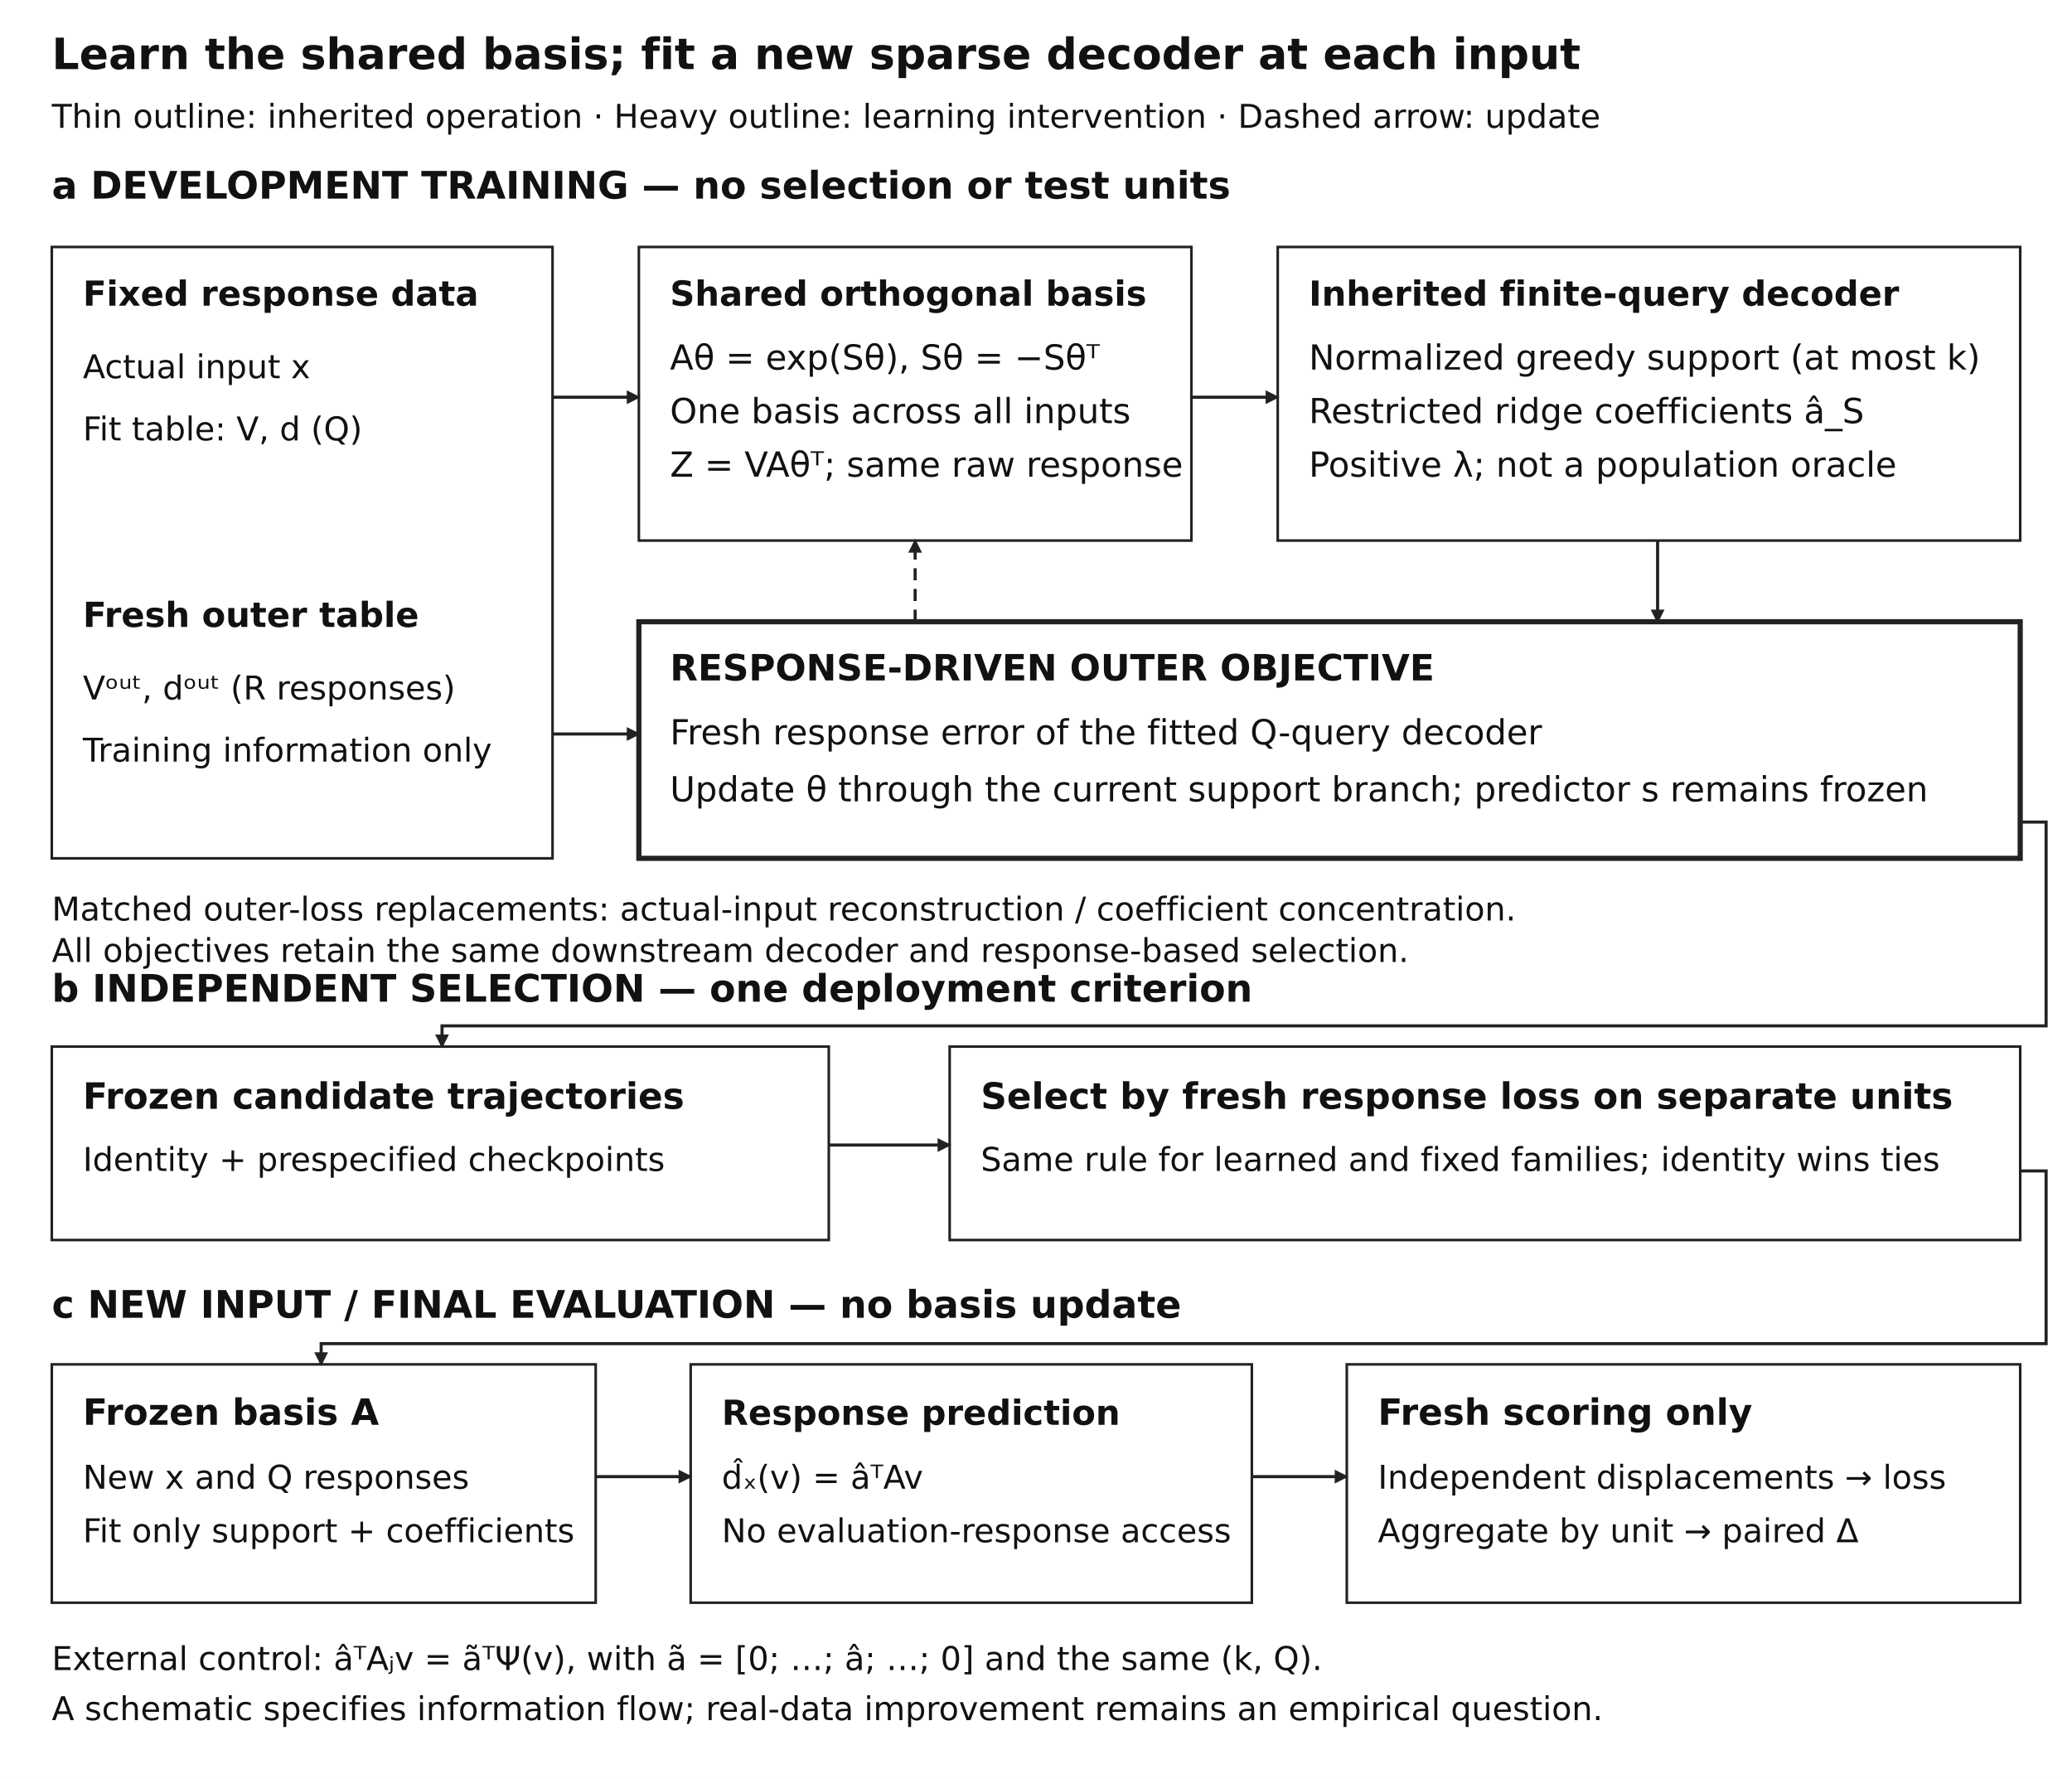
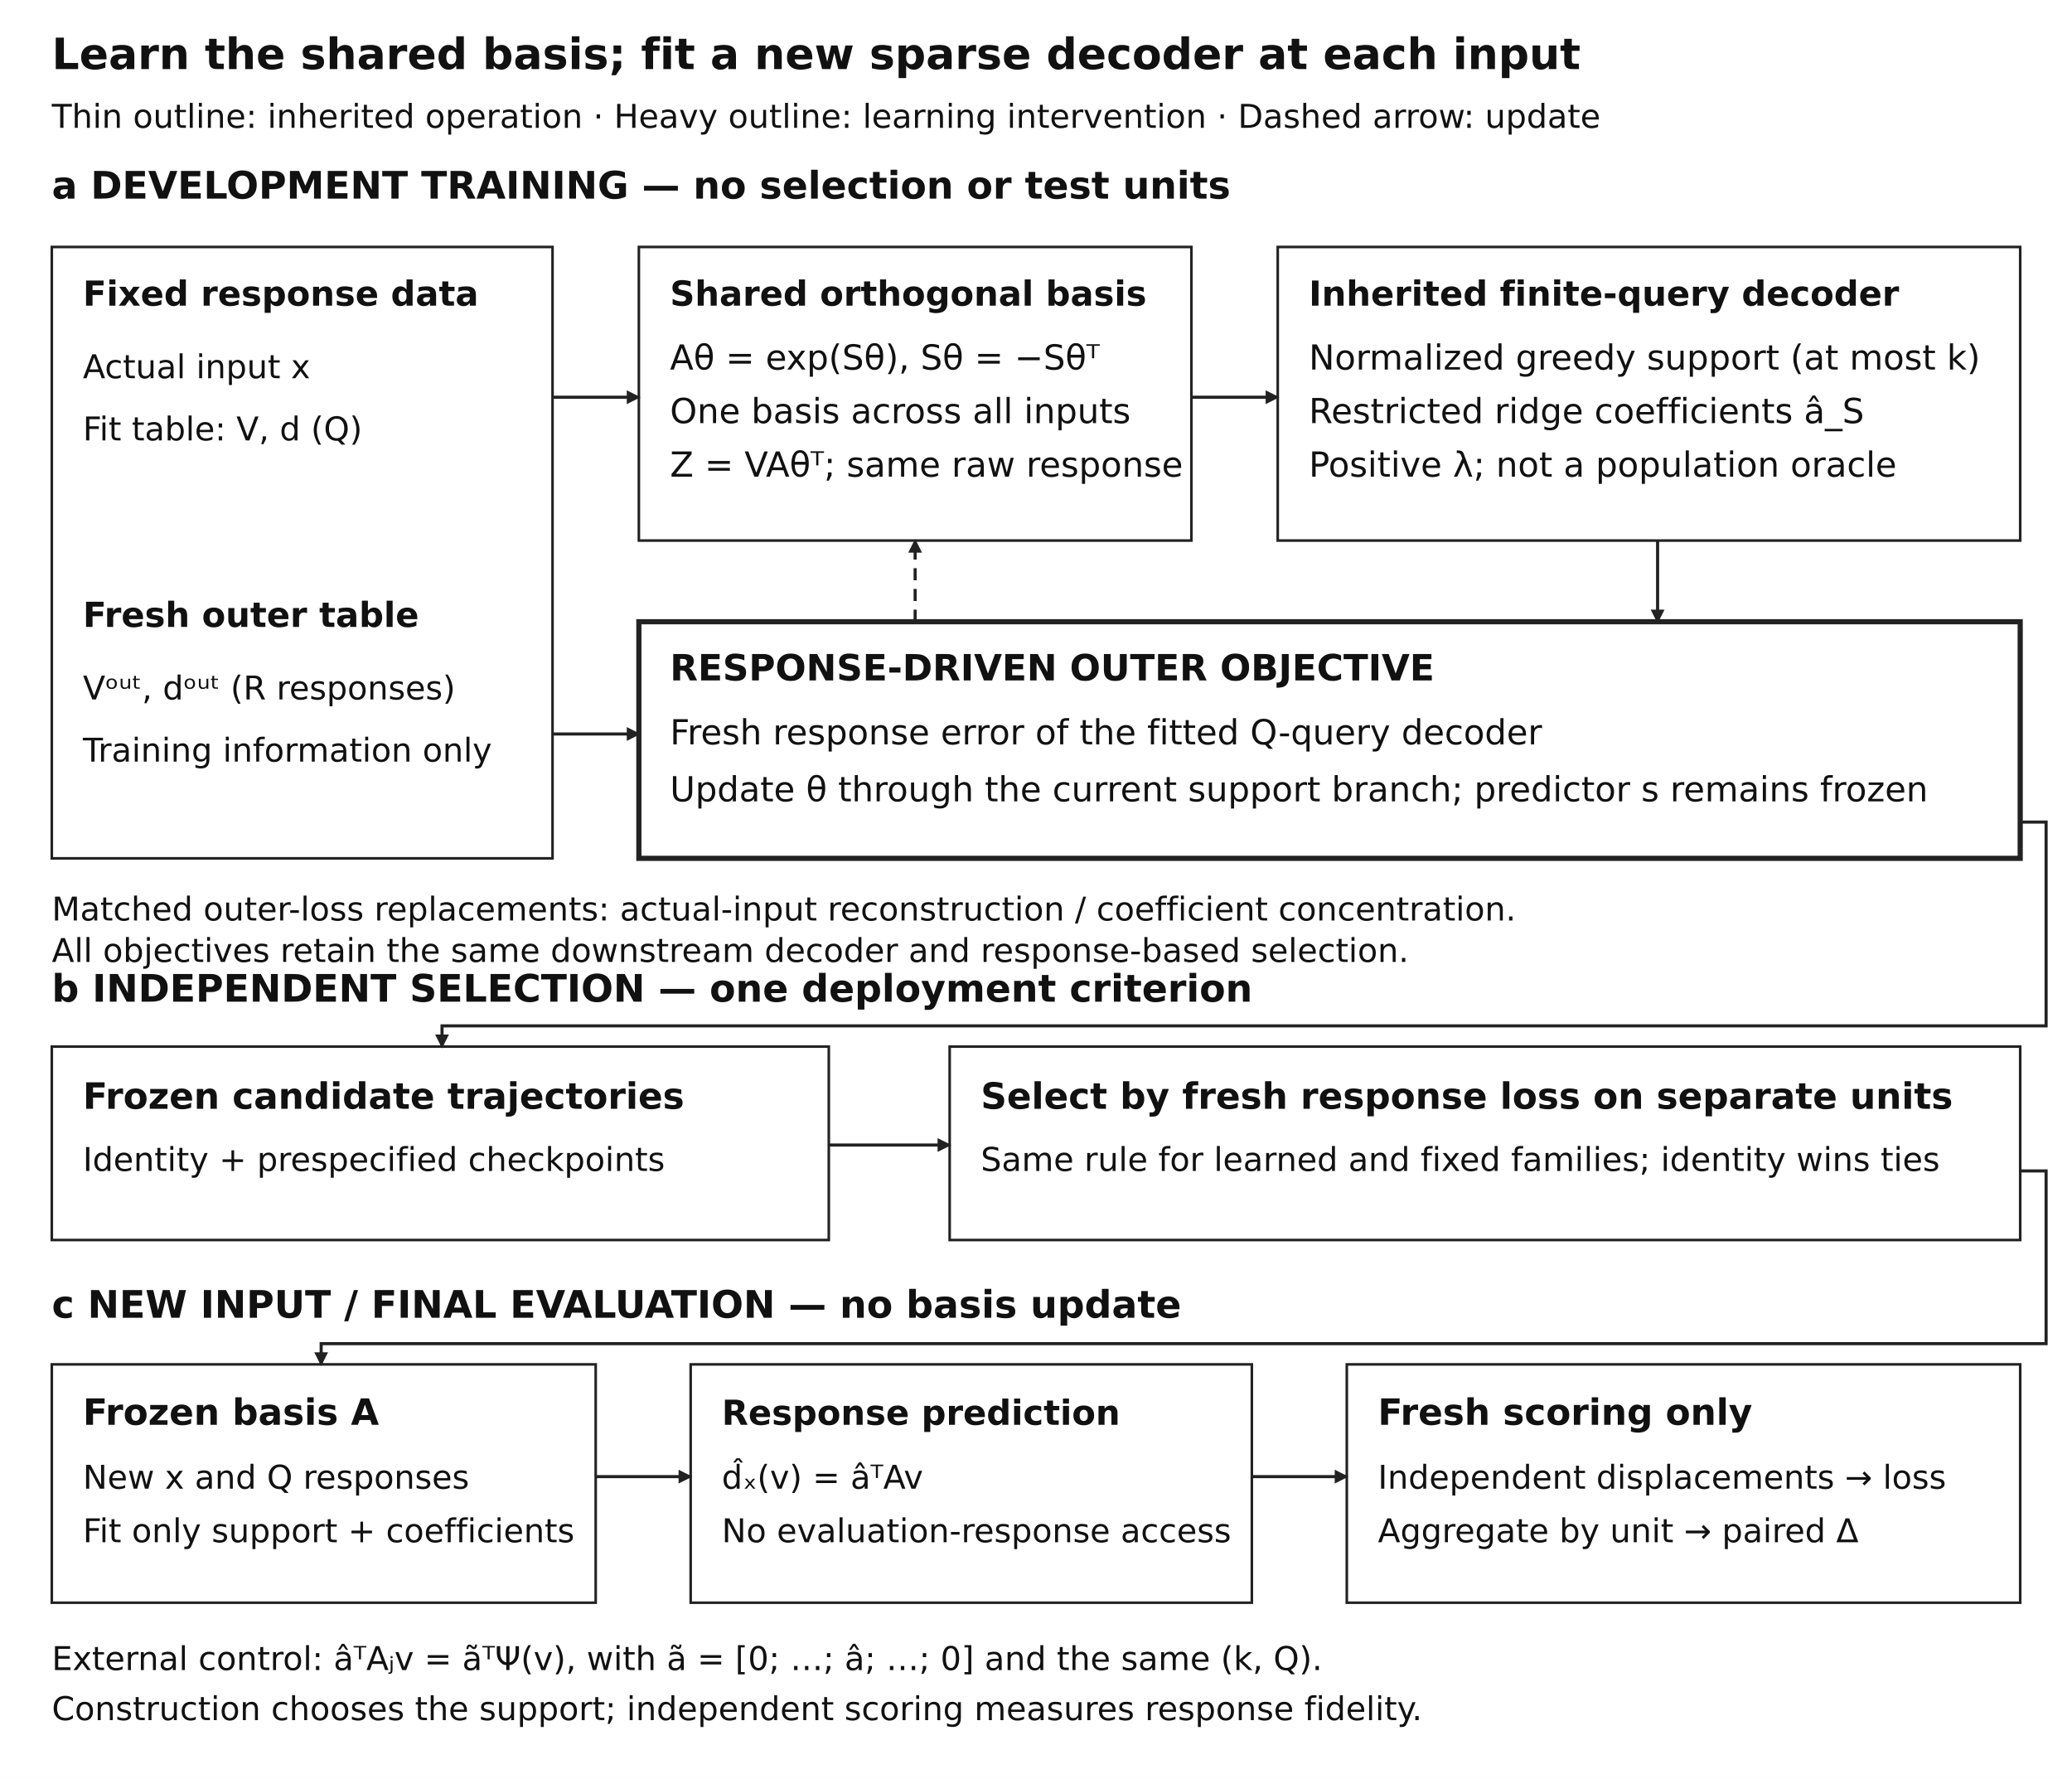
<svg xmlns="http://www.w3.org/2000/svg" viewBox="0 0 1200 1030" width="180mm" height="154.5mm" role="img">
  <defs>
    <marker id="arrow" markerWidth="8" markerHeight="8" refX="7" refY="4" orient="auto" markerUnits="userSpaceOnUse">
      <path d="M0,0 L8,4 L0,8 Z" fill="#222222" />
    </marker>
  </defs>
  <rect id="canvas" x="0" y="0" width="1200" height="1030" fill="#ffffff" stroke="#222222" stroke-width="0" />
  <text id="title" x="30" y="40" font-family="DejaVu Sans, sans-serif" font-size="25" font-weight="bold" fill="#111111">Learn the shared basis; fit a new sparse decoder at each input</text>
  <text id="legend" x="30" y="74" font-family="DejaVu Sans, sans-serif" font-size="19" font-weight="normal" fill="#111111">Thin outline: inherited operation   ·   Heavy outline: learning intervention   ·   Dashed arrow: update</text>
  <text id="train-title" x="30" y="115" font-family="DejaVu Sans, sans-serif" font-size="22" font-weight="bold" fill="#111111">a  DEVELOPMENT TRAINING — no selection or test units</text>
  <rect id="train-data" x="30" y="143" width="290" height="354" fill="#ffffff" stroke="#222222" stroke-width="1.5" />
  <text id="train-data-title" x="48" y="177" font-family="DejaVu Sans, sans-serif" font-size="20" font-weight="bold" fill="#111111">Fixed response data</text>
  <text id="train-data-0" x="48" y="219" font-family="DejaVu Sans, sans-serif" font-size="19" font-weight="normal" fill="#111111">Actual input x</text>
  <text id="train-data-1" x="48" y="255" font-family="DejaVu Sans, sans-serif" font-size="19" font-weight="normal" fill="#111111">Fit table: V, d  (Q)</text>
  <text id="outer-data-title" x="48" y="363" font-family="DejaVu Sans, sans-serif" font-size="20" font-weight="bold" fill="#111111">Fresh outer table</text>
  <text id="outer-data-0" x="48" y="405" font-family="DejaVu Sans, sans-serif" font-size="19" font-weight="normal" fill="#111111">Vᵒᵘᵗ, dᵒᵘᵗ  (R responses)</text>
  <text id="outer-data-1" x="48" y="441" font-family="DejaVu Sans, sans-serif" font-size="19" font-weight="normal" fill="#111111">Training information only</text>
  <rect id="basis" x="370" y="143" width="320" height="170" fill="#ffffff" stroke="#222222" stroke-width="1.5" />
  <text id="basis-title" x="388" y="177" font-family="DejaVu Sans, sans-serif" font-size="20" font-weight="bold" fill="#111111">Shared orthogonal basis</text>
  <text id="basis-0" x="388" y="214" font-family="DejaVu Sans, sans-serif" font-size="20" font-weight="normal" fill="#111111">Aθ = exp(Sθ),  Sθ = −Sθᵀ</text>
  <text id="basis-1" x="388" y="245" font-family="DejaVu Sans, sans-serif" font-size="20" font-weight="normal" fill="#111111">One basis across all inputs</text>
  <text id="basis-2" x="388" y="276" font-family="DejaVu Sans, sans-serif" font-size="20" font-weight="normal" fill="#111111">Z = VAθᵀ; same raw response</text>
  <rect id="decoder" x="740" y="143" width="430" height="170" fill="#ffffff" stroke="#222222" stroke-width="1.5" />
  <text id="decoder-title" x="758" y="177" font-family="DejaVu Sans, sans-serif" font-size="20" font-weight="bold" fill="#111111">Inherited finite-query decoder</text>
  <text id="decoder-0" x="758" y="214" font-family="DejaVu Sans, sans-serif" font-size="20" font-weight="normal" fill="#111111">Normalized greedy support (at most k)</text>
  <text id="decoder-1" x="758" y="245" font-family="DejaVu Sans, sans-serif" font-size="20" font-weight="normal" fill="#111111">Restricted ridge coefficients â_S</text>
  <text id="decoder-2" x="758" y="276" font-family="DejaVu Sans, sans-serif" font-size="20" font-weight="normal" fill="#111111">Positive λ; not a population oracle</text>
  <polyline id="training-data-flow" points="320,230 370,230" fill="none" stroke="#222222" stroke-width="1.8" marker-end="url(#arrow)" />
  <polyline id="training-basis-flow" points="690,230 740,230" fill="none" stroke="#222222" stroke-width="1.8" marker-end="url(#arrow)" />
  <rect id="outer-objective" x="370" y="360" width="800" height="137" fill="#ffffff" stroke="#222222" stroke-width="3" />
  <text id="outer-title" x="388" y="394" font-family="DejaVu Sans, sans-serif" font-size="21" font-weight="bold" fill="#111111">RESPONSE-DRIVEN OUTER OBJECTIVE</text>
  <text id="outer-0" x="388" y="431" font-family="DejaVu Sans, sans-serif" font-size="20" font-weight="normal" fill="#111111">Fresh response error of the fitted Q-query decoder</text>
  <text id="outer-1" x="388" y="464" font-family="DejaVu Sans, sans-serif" font-size="20" font-weight="normal" fill="#111111">Update θ through the current support branch; predictor s remains frozen</text>
  <polyline id="decoder-to-outer" points="960,313 960,360" fill="none" stroke="#222222" stroke-width="1.8" marker-end="url(#arrow)" />
  <polyline id="outer-update" points="530,360 530,313" fill="none" stroke="#222222" stroke-width="1.8" marker-end="url(#arrow)" stroke-dasharray="7 5" />
  <polyline id="outer-responses" points="320,425 370,425" fill="none" stroke="#222222" stroke-width="1.8" marker-end="url(#arrow)" />
  <text id="proxies-0" x="30" y="533" font-family="DejaVu Sans, sans-serif" font-size="19" font-weight="normal" fill="#111111">Matched outer-loss replacements: actual-input reconstruction / coefficient concentration.</text>
  <text id="proxies-1" x="30" y="557" font-family="DejaVu Sans, sans-serif" font-size="19" font-weight="normal" fill="#111111">All objectives retain the same downstream decoder and response-based selection.</text>
  <text id="selection-title" x="30" y="580" font-family="DejaVu Sans, sans-serif" font-size="22" font-weight="bold" fill="#111111">b  INDEPENDENT SELECTION — one deployment criterion</text>
  <rect id="snapshots" x="30" y="606" width="450" height="112" fill="#ffffff" stroke="#222222" stroke-width="1.5" />
  <text id="snapshots-title" x="48" y="642" font-family="DejaVu Sans, sans-serif" font-size="21" font-weight="bold" fill="#111111">Frozen candidate trajectories</text>
  <text id="snapshots-0" x="48" y="678" font-family="DejaVu Sans, sans-serif" font-size="19" font-weight="normal" fill="#111111">Identity + prespecified checkpoints</text>
  <rect id="selection" x="550" y="606" width="620" height="112" fill="#ffffff" stroke="#222222" stroke-width="1.5" />
  <text id="selection-box-title" x="568" y="642" font-family="DejaVu Sans, sans-serif" font-size="21" font-weight="bold" fill="#111111">Select by fresh response loss on separate units</text>
  <text id="selection-0" x="568" y="678" font-family="DejaVu Sans, sans-serif" font-size="19" font-weight="normal" fill="#111111">Same rule for learned and fixed families; identity wins ties</text>
  <polyline id="snapshot-to-selection" points="480,663 550,663" fill="none" stroke="#222222" stroke-width="1.8" marker-end="url(#arrow)" />
  <polyline id="training-to-snapshots" points="1170,476 1185,476 1185,594 256,594 256,606" fill="none" stroke="#222222" stroke-width="1.8" marker-end="url(#arrow)" />
  <text id="test-title" x="30" y="763" font-family="DejaVu Sans, sans-serif" font-size="22" font-weight="bold" fill="#111111">c  NEW INPUT / FINAL EVALUATION — no basis update</text>
  <rect id="freeze" x="30" y="790" width="315" height="138" fill="#ffffff" stroke="#222222" stroke-width="1.5" />
  <text id="freeze-title" x="48" y="825" font-family="DejaVu Sans, sans-serif" font-size="21" font-weight="bold" fill="#111111">Frozen basis A</text>
  <text id="freeze-0" x="48" y="862" font-family="DejaVu Sans, sans-serif" font-size="19" font-weight="normal" fill="#111111">New x and Q responses</text>
  <text id="freeze-1" x="48" y="893" font-family="DejaVu Sans, sans-serif" font-size="19" font-weight="normal" fill="#111111">Fit only support + coefficients</text>
  <rect id="prediction" x="400" y="790" width="325" height="138" fill="#ffffff" stroke="#222222" stroke-width="1.5" />
  <text id="prediction-title" x="418" y="825" font-family="DejaVu Sans, sans-serif" font-size="20" font-weight="bold" fill="#111111">Response prediction</text>
  <text id="prediction-0" x="418" y="862" font-family="DejaVu Sans, sans-serif" font-size="19" font-weight="normal" fill="#111111">d̂ₓ(v) = âᵀAv</text>
  <text id="prediction-1" x="418" y="893" font-family="DejaVu Sans, sans-serif" font-size="19" font-weight="normal" fill="#111111">No evaluation-response access</text>
  <rect id="evaluation" x="780" y="790" width="390" height="138" fill="#ffffff" stroke="#222222" stroke-width="1.5" />
  <text id="evaluation-title" x="798" y="825" font-family="DejaVu Sans, sans-serif" font-size="21" font-weight="bold" fill="#111111">Fresh scoring only</text>
  <text id="evaluation-0" x="798" y="862" font-family="DejaVu Sans, sans-serif" font-size="19" font-weight="normal" fill="#111111">Independent displacements → loss</text>
  <text id="evaluation-1" x="798" y="893" font-family="DejaVu Sans, sans-serif" font-size="19" font-weight="normal" fill="#111111">Aggregate by unit → paired Δ</text>
  <polyline id="selected-to-test" points="1170,678 1185,678 1185,778 186,778 186,790" fill="none" stroke="#222222" stroke-width="1.8" marker-end="url(#arrow)" />
  <polyline id="fit-to-predict" points="345,855 400,855" fill="none" stroke="#222222" stroke-width="1.8" marker-end="url(#arrow)" />
  <polyline id="predict-to-evaluate" points="725,855 780,855" fill="none" stroke="#222222" stroke-width="1.8" marker-end="url(#arrow)" />
  <text id="footer-0" x="30" y="967" font-family="DejaVu Sans, sans-serif" font-size="19" font-weight="normal" fill="#111111">External control: âᵀAⱼv = ãᵀΨ(v), with ã = [0; …; â; …; 0] and the same (k, Q).</text>
-   <text id="footer-1" x="30" y="996" font-family="DejaVu Sans, sans-serif" font-size="19" font-weight="normal" fill="#111111">A schematic specifies information flow; real-data improvement remains an empirical question.</text>
+   <text id="footer-1" x="30" y="996" font-family="DejaVu Sans, sans-serif" font-size="19" font-weight="normal" fill="#111111">Construction chooses the support; independent scoring measures response fidelity.</text>
</svg>
